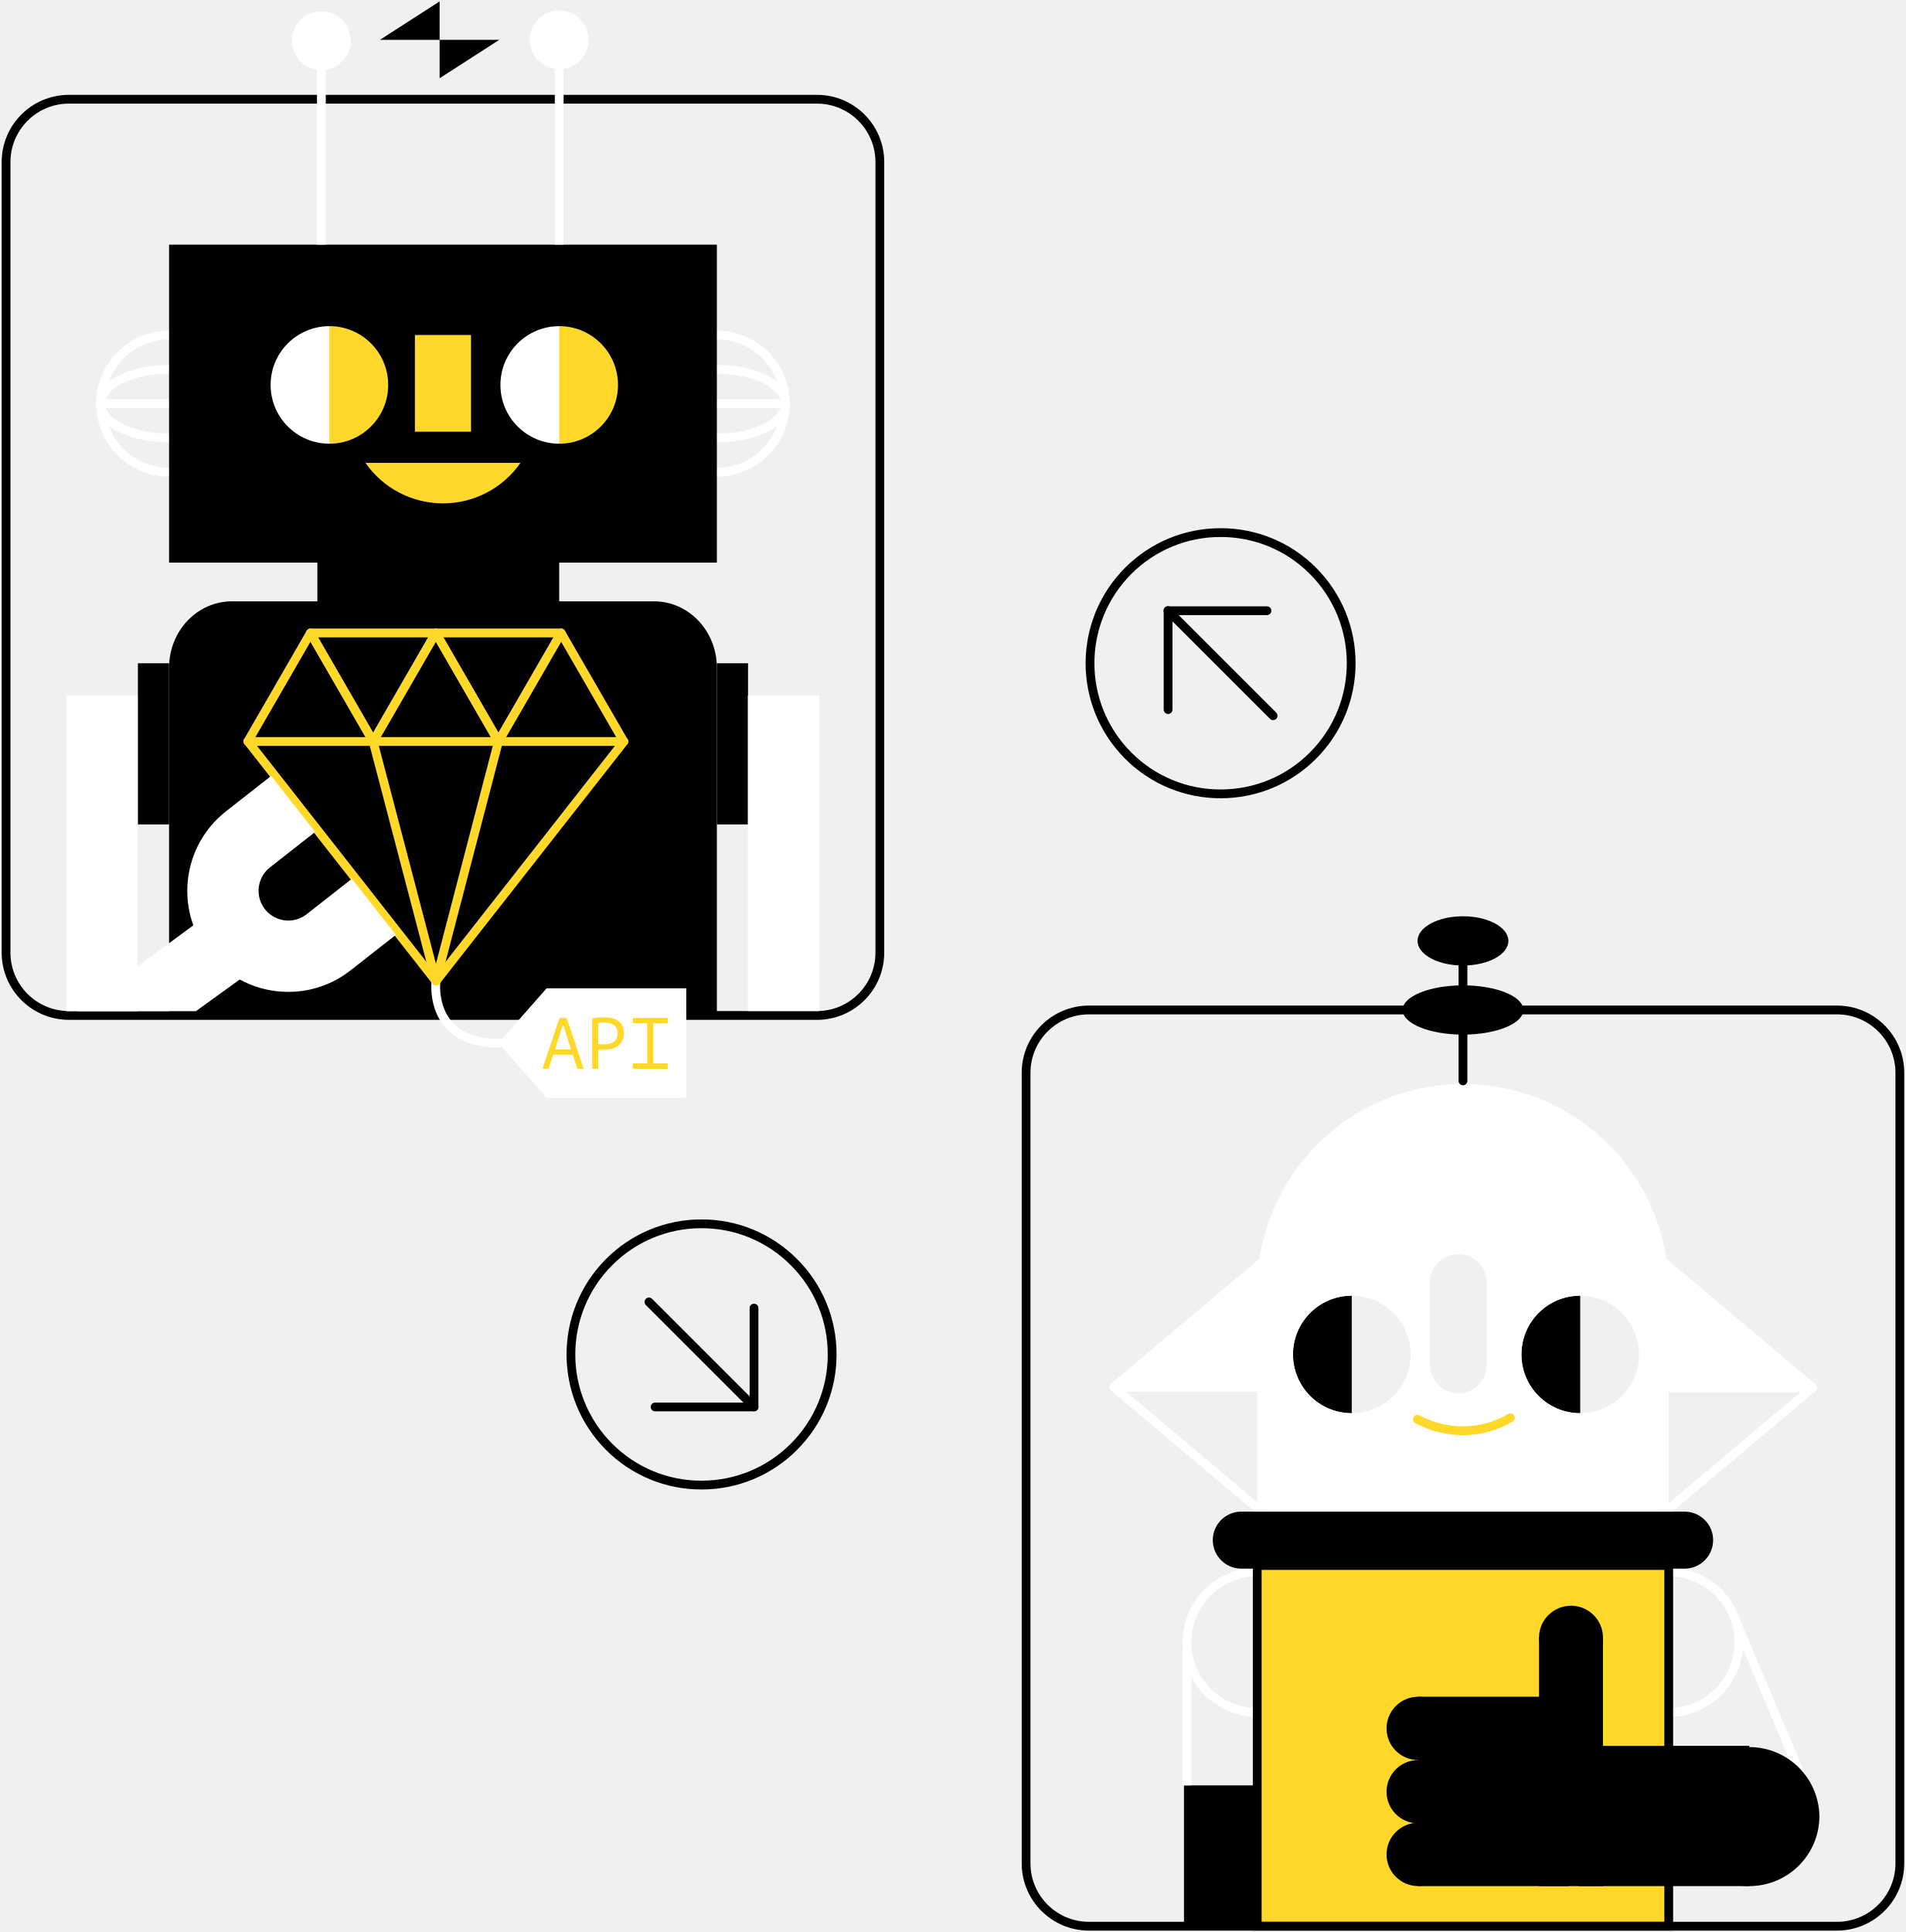
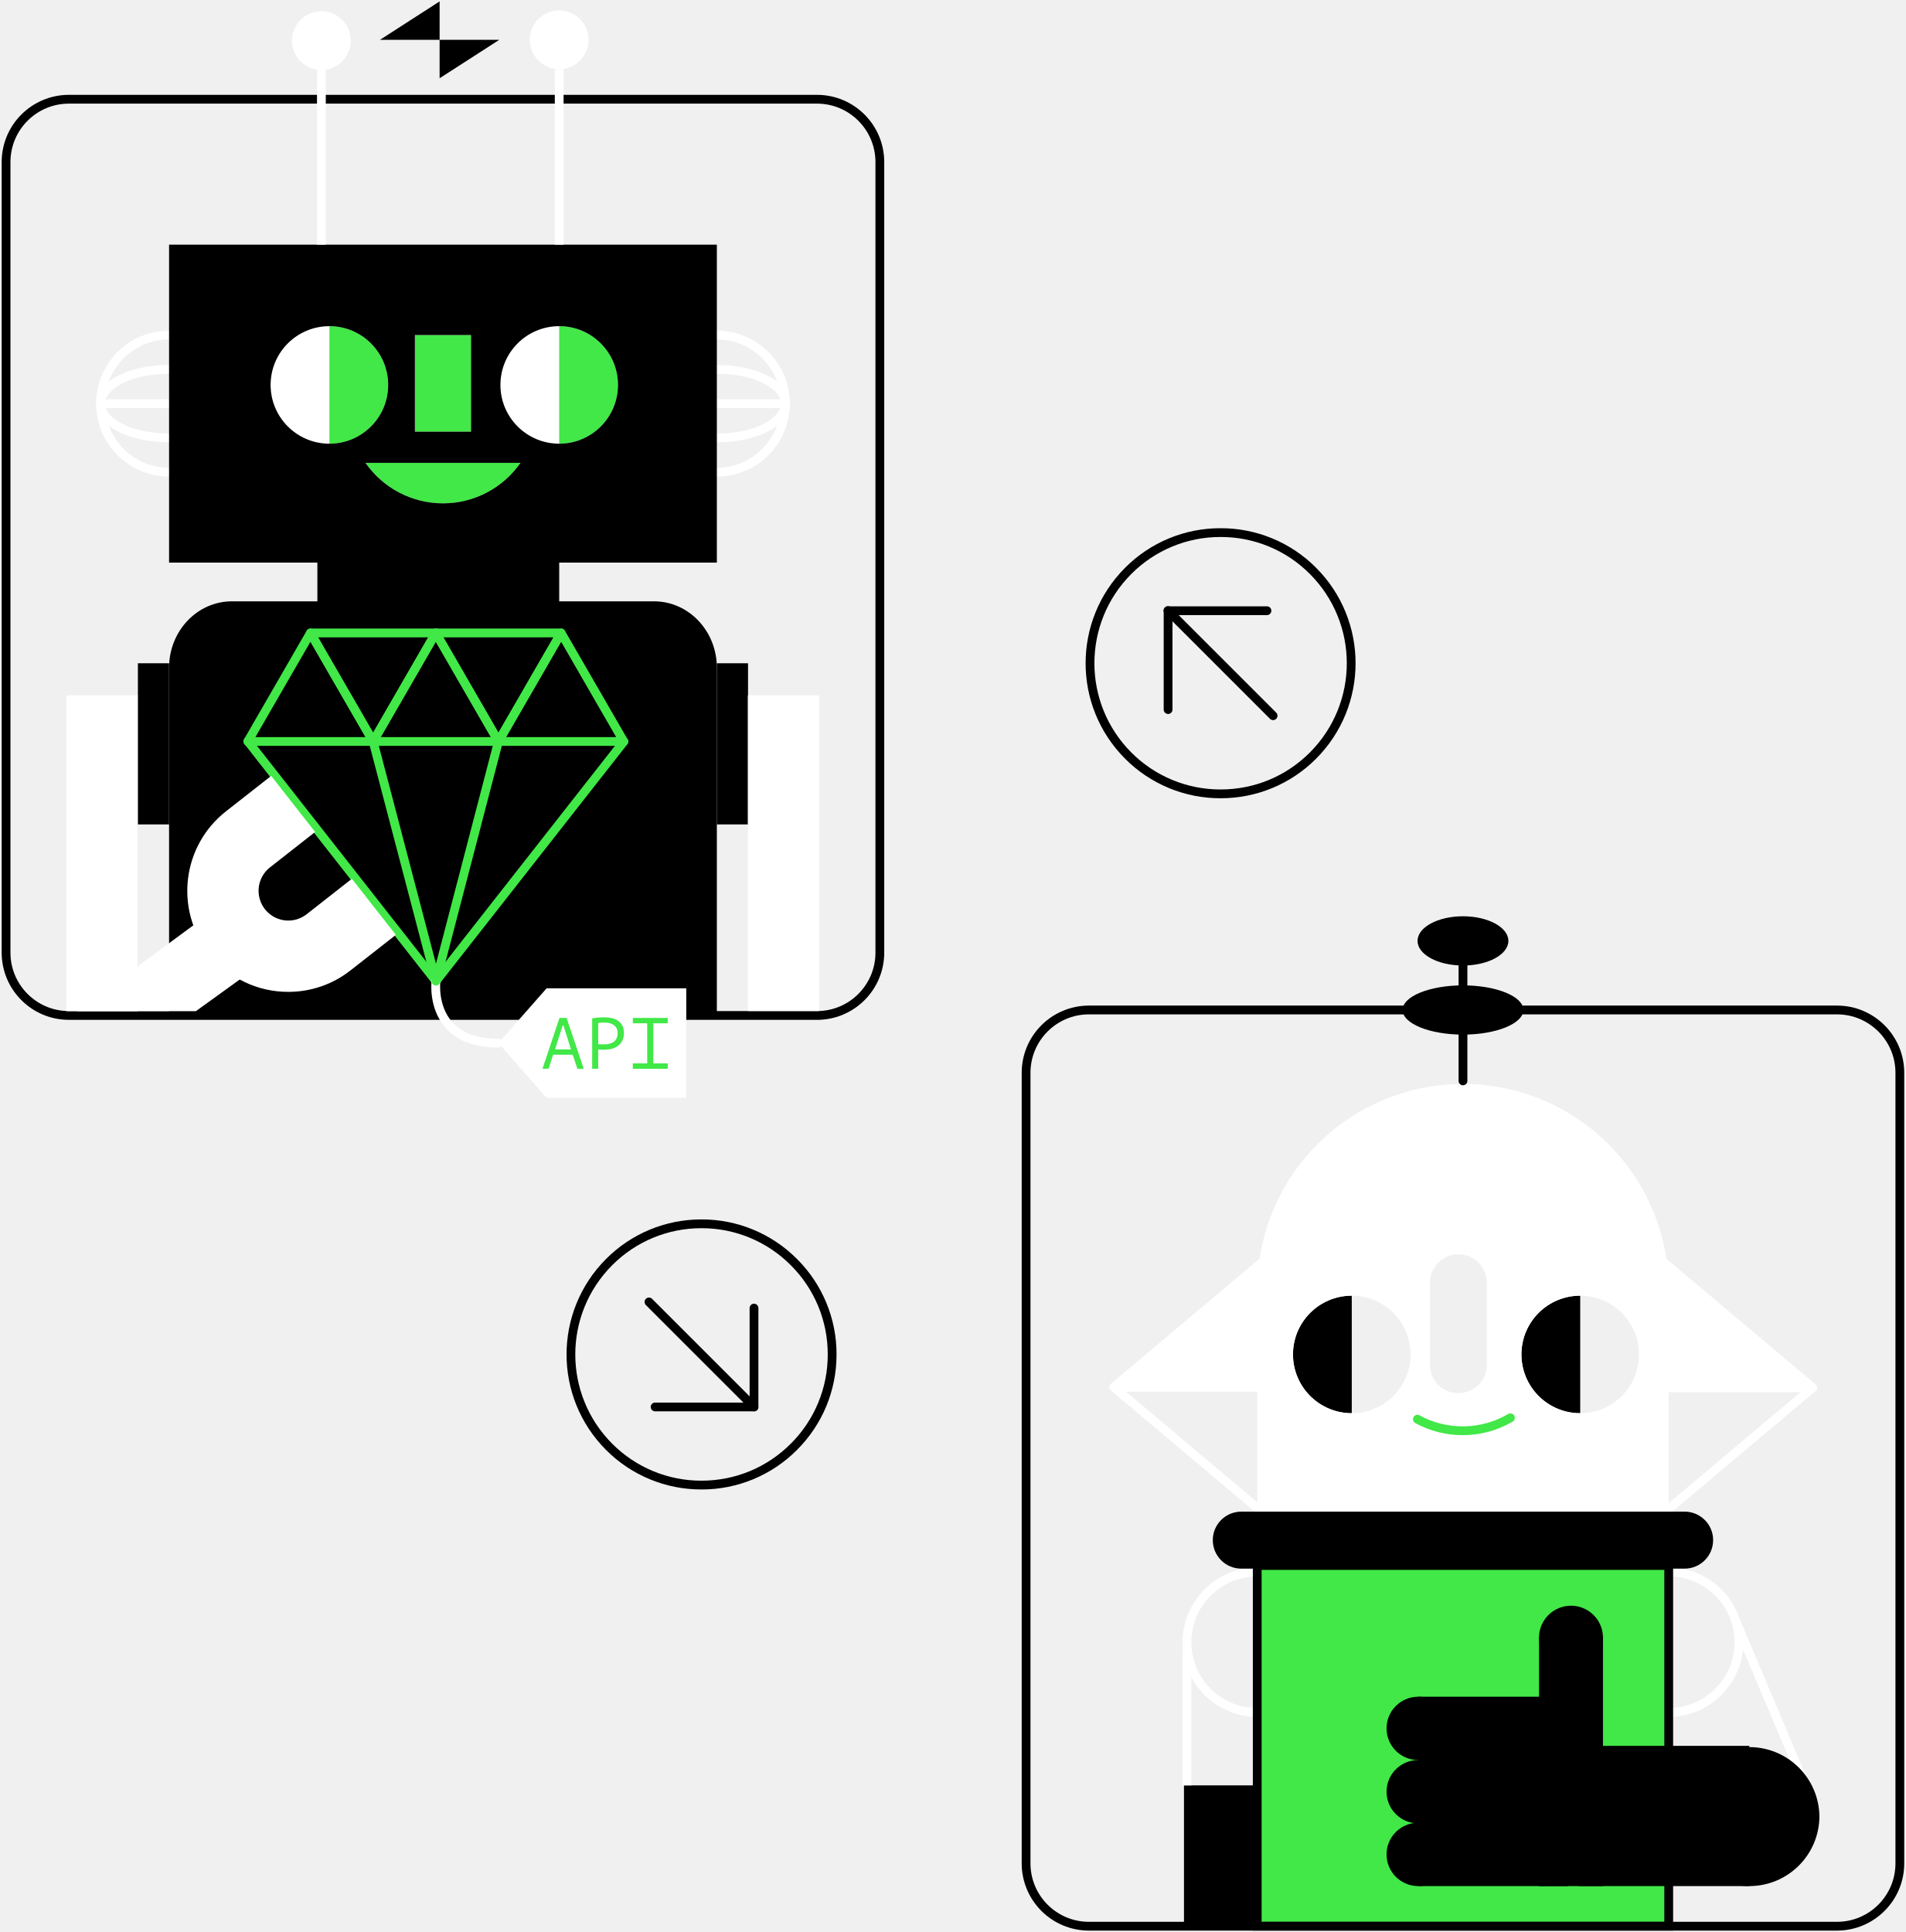
<svg xmlns="http://www.w3.org/2000/svg" viewBox="0 0 868 880">
-   <path fill="#ffd829" d="M188.96 152.61h25.55v44.01h-25.55Z" />
+   <path fill="#41E847" d="M188.96 152.61h25.55v44.01h-25.55Z" />
  <path fill="#fff" d="M176.79 175.33a26.77 26.77 0 1 1-53.55 0 26.77 26.77 0 0 1 53.55 0Z" />
-   <path fill="#ffd829" d="M201.73 229.27a42.95 42.95 0 0 1-35.3-18.45h70.6a42.94 42.94 0 0 1-35.3 18.45Z" />
+   <path fill="#41E847" d="M201.73 229.27a42.95 42.95 0 0 1-35.3-18.45h70.6a42.94 42.94 0 0 1-35.3 18.45Z" />
  <path fill="#fff" d="M281.44 175.33a26.77 26.77 0 1 1-53.54 0 26.77 26.77 0 0 1 53.54 0Z" />
  <path d="M555.89 363.59a61.09 61.09 0 0 1-43.5-18.01 61.57 61.57 0 0 1 .01-86.98 61.1 61.1 0 0 1 43.49-18.01 61.1 61.1 0 0 1 43.48 18.01 61.57 61.57 0 0 1 0 86.98 61.1 61.1 0 0 1-43.48 18.01Zm0-119a57.12 57.12 0 0 0-40.66 16.84 57.57 57.57 0 0 0 0 81.32 57.13 57.13 0 0 0 40.66 16.84c15.36 0 29.8-5.98 40.65-16.84a57.56 57.56 0 0 0 0-81.32 57.12 57.12 0 0 0-40.65-16.84Z" />
  <path d="M531.97 325.2a2 2 0 0 1-2-2v-45.03a2 2 0 0 1 2-2H577a2 2 0 0 1 0 4h-43.03v43.04a2 2 0 0 1-2 2Z" />
  <path d="M579.8 328.01c-.5 0-1.01-.2-1.4-.58l-47.85-47.85a2 2 0 1 1 2.83-2.82l47.84 47.84a2 2 0 0 1-1.41 3.41ZM319.47 678.43A61.09 61.09 0 0 1 276 660.42a61.57 61.57 0 0 1 0-86.97 61.1 61.1 0 0 1 43.48-18.02 61.1 61.1 0 0 1 43.49 18.02 61.1 61.1 0 0 1 18.01 43.48c0 16.43-6.4 31.87-18.01 43.49a61.09 61.09 0 0 1-43.49 18.01Zm0-119a57.12 57.12 0 0 0-40.66 16.85 57.56 57.56 0 0 0 0 81.31 57.13 57.13 0 0 0 40.66 16.84c15.36 0 29.8-5.98 40.66-16.84a57.12 57.12 0 0 0 16.84-40.66 57.1 57.1 0 0 0-16.84-40.65 57.12 57.12 0 0 0-40.66-16.85Z" />
  <path d="M343.4 642.85h-45.05a2 2 0 0 1 0-4h43.04v-43.03a2 2 0 0 1 4 0v45.03a2 2 0 0 1-2 2Z" />
  <path d="M343.4 642.85c-.52 0-1.03-.19-1.42-.58l-47.84-47.84a2 2 0 0 1 2.83-2.83l47.84 47.84a2 2 0 0 1-1.42 3.41Zm195.81 170.37h33.35v64.14h-33.35Z" />
  <path fill="#fff" d="M759.97 781.99v-4a30.02 30.02 0 0 0 29.99-30 30.02 30.02 0 0 0-30-29.98v-4a34.02 34.02 0 0 1 34 33.99 34.03 34.03 0 0 1-34 33.99Zm-187.41 0a34.03 34.03 0 0 1-33.99-34 34.03 34.03 0 0 1 34-33.98v4a30.02 30.02 0 0 0-30 29.99 30.02 30.02 0 0 0 30 29.99Z" />
-   <path fill="#ffd829" d="M572.56 713.07h187.4v164.28h-187.4Z" />
+   <path fill="#41E847" d="M572.56 713.07h187.4v164.28h-187.4Z" />
  <path d="M761.97 879.36h-191.4v-168.3h191.4Zm-187.4-4h183.4v-160.3h-183.4Z" />
  <path fill="#fff" d="M575.32 691.16a2 2 0 0 1-1.28-.47l-68.1-57.33a2 2 0 0 1 1.3-3.53h68.08a2 2 0 0 1 2 2v57.33a2 2 0 0 1-2 2Zm-62.6-57.33 60.6 51.03v-51.03Zm244.73 57.57a2 2 0 0 1-2-2v-57.33c0-1.1.9-2 2-2h68.08a2 2 0 0 1 1.3 3.53l-68.1 57.33c-.36.3-.82.47-1.28.47Zm2-57.33v51.03l60.6-51.03Z" />
  <path d="M615.62 643.7a26.77 26.77 0 1 1 0-53.54Zm104.04 0a26.77 26.77 0 1 1 0-53.54Z" />
  <path fill="#fff" d="M759.97 587.42a93.7 93.7 0 1 0-187.36 2.74h-.05v98.37h187.4v-98.37h-.03c.02-.91.04-1.83.04-2.74ZM615.62 643.7a26.77 26.77 0 1 1 0-53.54 26.77 26.77 0 0 1 0 53.54Zm61.54-22.1a12.98 12.98 0 0 1-25.96 0v-37.32a12.98 12.98 0 0 1 25.96 0Zm42.5 22.1a26.77 26.77 0 1 1 0-53.54 26.77 26.77 0 0 1 0 53.54Z" />
  <path d="M780.2 701.51c0-7.17-5.82-12.98-12.99-12.98h-201.9a12.98 12.98 0 1 0 0 25.96h201.9c7.17 0 12.98-5.81 12.98-12.98Z" />
  <g fill="#fff">
    <path d="M507.24 631.83h68.08V574.5Z" />
    <path d="M575.32 633.83h-68.08a2 2 0 0 1-1.3-3.53l68.1-57.32a2 2 0 0 1 3.28 1.52v57.33a2 2 0 0 1-2 2Zm-62.6-4h60.6V578.8Z" />
  </g>
  <g fill="#fff">
    <path d="M825.53 632.07h-68.08v-57.33Z" />
    <path d="M825.55 634.07h-68.1a2 2 0 0 1-2-2v-57.33a2 2 0 0 1 3.28-1.53l67.93 57.2a2 2 0 0 1-1.1 3.66Zm-66.1-4h60.6l-60.6-51.03Z" />
  </g>
  <path fill="#fff" d="m824.38 823.72-36.27-85.91 3.68-1.56 36.28 85.91Z" />
  <path d="M645.82 772.84h68.46v86.25h-68.46Z" />
  <path d="M700.9 745.57h29.13v113.52H700.9Z" />
  <path d="M730.03 745.57a14.57 14.57 0 1 1-29.13 0 14.57 14.57 0 0 1 29.13 0Zm-69.73 41.69a14.42 14.42 0 1 1-28.84 0 14.42 14.42 0 0 1 28.84 0Z" />
  <path d="M660.3 816.1a14.42 14.42 0 1 1-28.84 0 14.42 14.42 0 0 1 28.84 0Z" />
  <path d="M660.3 844.66a14.42 14.42 0 1 1-28.84 0 14.42 14.42 0 0 1 28.84 0Zm58.72-49.45h77.64v63.88h-77.64Z" />
  <path d="M828.6 827.15a31.94 31.94 0 1 1-63.88 0 31.94 31.94 0 0 1 63.87 0Z" />
-   <path fill="#ffd829" d="M666.13 653.7c-7.54 0-15-1.9-21.58-5.5a2 2 0 1 1 1.92-3.52 41.02 41.02 0 0 0 40.4-.62 2 2 0 1 1 2.03 3.45 44.9 44.9 0 0 1-22.77 6.19Z" />
+   <path fill="#41E847" d="M666.13 653.7c-7.54 0-15-1.9-21.58-5.5a2 2 0 1 1 1.92-3.52 41.02 41.02 0 0 0 40.4-.62 2 2 0 1 1 2.03 3.45 44.9 44.9 0 0 1-22.77 6.19Z" />
  <path d="M836.63 879.36H495.9a30.63 30.63 0 0 1-30.6-30.6V488.63a30.63 30.63 0 0 1 30.6-30.6h340.73a30.63 30.63 0 0 1 30.6 30.6v360.13a30.63 30.63 0 0 1-30.6 30.6ZM495.9 462.03a26.63 26.63 0 0 0-26.6 26.6v360.13a26.63 26.63 0 0 0 26.6 26.6h340.73a26.63 26.63 0 0 0 26.6-26.6V488.63a26.63 26.63 0 0 0-26.6-26.6Z" />
  <path d="M666.27 494.33a2 2 0 0 1-2-2v-63.77a2 2 0 0 1 4 0v63.77a2 2 0 0 1-2 2Z" />
  <path d="M686.95 428.56c0 6.2-9.26 11.22-20.68 11.22-11.43 0-20.69-5.02-20.69-11.22 0-6.19 9.26-11.21 20.69-11.21 11.42 0 20.68 5.02 20.68 11.21Zm6.81 31.47c0 6.2-12.31 11.22-27.5 11.22-15.18 0-27.49-5.02-27.49-11.22 0-6.2 12.31-11.21 27.5-11.21 15.18 0 27.49 5.02 27.49 11.21Z" />
  <path fill="#fff" d="M538.57 751.4h4v61.81h-4Z" />
  <path d="M372.1 464.52H31.36a30.63 30.63 0 0 1-30.6-30.6V73.8a30.63 30.63 0 0 1 30.6-30.6H372.1a30.63 30.63 0 0 1 30.6 30.6v360.13a30.63 30.63 0 0 1-30.6 30.6ZM31.36 47.2a26.63 26.63 0 0 0-26.6 26.6v360.13a26.63 26.63 0 0 0 26.6 26.6H372.1a26.63 26.63 0 0 0 26.6-26.6V73.8a26.63 26.63 0 0 0-26.6-26.6Z" />
  <path fill="#fff" d="M77 217.08a33.27 33.27 0 0 1-33.23-33.23A33.27 33.27 0 0 1 77 150.6a33.27 33.27 0 0 1 33.23 33.24A33.27 33.27 0 0 1 77 217.08Zm0-62.47a29.27 29.27 0 0 0-29.23 29.24A29.27 29.27 0 0 0 77 213.08a29.27 29.27 0 0 0 29.23-29.23A29.27 29.27 0 0 0 77 154.6Z" />
  <path fill="#fff" d="M77 201.46c-18.64 0-33.23-7.73-33.23-17.61 0-9.88 14.6-17.62 33.23-17.62 18.64 0 33.23 7.74 33.23 17.62S95.63 201.46 77 201.46Zm0-31.23c-17.49 0-29.23 7.04-29.23 13.62 0 6.57 11.74 13.61 29.23 13.61 17.49 0 29.23-7.04 29.23-13.61 0-6.58-11.74-13.62-29.23-13.62Z" />
  <path fill="#fff" d="M45.77 181.85h62.46v4H45.77Zm280.7 35.23a33.27 33.27 0 0 1-33.23-33.23 33.27 33.27 0 0 1 33.23-33.24 33.27 33.27 0 0 1 33.23 33.24 33.27 33.27 0 0 1-33.23 33.23Zm0-62.47a29.27 29.27 0 0 0-29.23 29.24 29.27 29.27 0 0 0 29.23 29.23 29.27 29.27 0 0 0 29.23-29.23 29.27 29.27 0 0 0-29.23-29.24Z" />
  <path fill="#fff" d="M326.47 201.46c-18.64 0-33.23-7.73-33.23-17.61 0-9.88 14.6-17.62 33.23-17.62 18.63 0 33.23 7.74 33.23 17.62s-14.6 17.61-33.23 17.61Zm0-31.23c-17.49 0-29.23 7.04-29.23 13.62 0 6.57 11.74 13.61 29.23 13.61 17.49 0 29.23-7.04 29.23-13.61 0-6.58-11.74-13.62-29.23-13.62Z" />
  <path fill="#fff" d="M295.23 181.85h62.47v4h-62.47Z" />
  <path d="M144.54 242.87h110.13v45.02H144.54Z" />
  <path d="M77 461.14V304.12c0-16.69 12.8-30.22 28.6-30.22h192.27c15.8 0 28.6 13.53 28.6 30.22v157.02Z" />
-   <path fill="#ffd829" d="M150.01 148.56a26.77 26.77 0 1 1 0 53.54Zm104.66 0a26.77 26.77 0 1 1 0 53.54Z" />
+   <path fill="#41E847" d="M150.01 148.56a26.77 26.77 0 1 1 0 53.54Zm104.66 0a26.77 26.77 0 1 1 0 53.54Z" />
  <path d="M62.8 302.1H77v73.41H62.8Zm263.67 0h14.2v73.41h-14.2ZM77 111.44v144.81h249.47V111.44Zm111.96 41.17h25.55v44.01h-25.55Zm-65.72 22.72a26.77 26.77 0 1 1 53.54 0 26.77 26.77 0 0 1-53.54 0Zm78.5 53.94a42.95 42.95 0 0 1-35.3-18.45h70.6a42.94 42.94 0 0 1-35.3 18.45Zm52.93-27.17a26.77 26.77 0 1 1 0-53.54 26.77 26.77 0 0 1 0 53.54Z" />
  <path fill="#fff" d="M159.75 18.14a13.39 13.39 0 1 1-26.77 0 13.39 13.39 0 0 1 26.77 0Zm108.31 0a13.39 13.39 0 1 1-26.78 0 13.39 13.39 0 0 1 26.78 0Z" />
  <path fill="#fff" d="M252.67 31.53h4v79.9h-4Zm-108.3 0h4v79.9h-4Z" />
  <g fill="#fff">
    <path d="M312.54 500.05h-63.6L227 475.1l21.94-24.95h63.6Z" />
    <path d="M245.75 475.1a3.65 3.65 0 1 1-7.3 0 3.65 3.65 0 0 1 7.3 0Z" />
  </g>
-   <path fill="#ffd829" d="M198.55 448.9a2 2 0 0 1-1.58-.76l-85.6-109.18a2 2 0 1 1 3.14-2.47l84.04 107.17 84.03-107.17a2 2 0 1 1 3.15 2.47l-85.6 109.18a2 2 0 0 1-1.58.77Z" />
-   <path fill="#ffd829" d="M169.93 339.73a2 2 0 0 1-1.73-1l-28.54-49.43a2 2 0 0 1 1.74-3h57.07a2 2 0 0 1 1.73 3l-28.54 49.43a2 2 0 0 1-1.73 1Zm-25.07-49.43 25.07 43.43L195 290.3Z" />
-   <path fill="#ffd829" d="M227 339.73a2 2 0 0 1-1.73-1l-28.53-49.43a2 2 0 0 1 1.73-3h57.07a2 2 0 0 1 1.73 3l-28.53 49.43a2 2 0 0 1-1.74 1Zm-25.07-49.43L227 333.73l25.08-43.43Z" />
-   <path fill="#ffd829" d="M227.02 339.73h-57.09a2 2 0 0 1-1.73-3l28.54-49.43a2 2 0 0 1 3.46 0l28.4 49.2a2 2 0 0 1-1.59 3.22Zm-53.63-4h50.15l-25.07-43.43Z" />
-   <path fill="#ffd829" d="M169.95 339.73h-57.09a2 2 0 0 1-1.73-3l28.53-49.43a2 2 0 0 1 3.47 0l28.4 49.2a2 2 0 0 1-1.58 3.22Zm-53.63-4h50.15L141.4 292.3Zm167.78 4H227a2 2 0 0 1-1.73-3l28.54-49.43a2 2 0 0 1 3.46 0l28.41 49.2a2 2 0 0 1-1.58 3.22Zm-53.63-4h50.14l-25.07-43.43Z" />
-   <path fill="#ffd829" d="M198.55 448.9a2 2 0 0 1-1.94-1.49L168 338.23a2 2 0 0 1 3.87-1.01l28.62 109.18a2 2 0 0 1-1.93 2.5Z" />
+   <path fill="#41E847" d="M198.55 448.9a2 2 0 0 1-1.58-.76l-85.6-109.18a2 2 0 1 1 3.14-2.47l84.04 107.17 84.03-107.17a2 2 0 1 1 3.15 2.47l-85.6 109.18a2 2 0 0 1-1.58.77Z" />
+   <path fill="#41E847" d="M169.93 339.73a2 2 0 0 1-1.73-1l-28.54-49.43a2 2 0 0 1 1.74-3h57.07a2 2 0 0 1 1.73 3l-28.54 49.43a2 2 0 0 1-1.73 1Zm-25.07-49.43 25.07 43.43L195 290.3Z" />
+   <path fill="#41E847" d="M227 339.73a2 2 0 0 1-1.73-1l-28.53-49.43a2 2 0 0 1 1.73-3h57.07a2 2 0 0 1 1.73 3l-28.53 49.43a2 2 0 0 1-1.74 1Zm-25.07-49.43L227 333.73l25.08-43.43Z" />
+   <path fill="#41E847" d="M227.02 339.73h-57.09a2 2 0 0 1-1.73-3l28.54-49.43a2 2 0 0 1 3.46 0l28.4 49.2a2 2 0 0 1-1.59 3.22Zm-53.63-4h50.15l-25.07-43.43Z" />
+   <path fill="#41E847" d="M169.95 339.73h-57.09a2 2 0 0 1-1.73-3l28.53-49.43a2 2 0 0 1 3.47 0l28.4 49.2a2 2 0 0 1-1.58 3.22Zm-53.63-4h50.15L141.4 292.3Zm167.78 4H227a2 2 0 0 1-1.73-3l28.54-49.43a2 2 0 0 1 3.46 0l28.41 49.2a2 2 0 0 1-1.58 3.22Zm-53.63-4h50.14l-25.07-43.43Z" />
+   <path fill="#41E847" d="M198.55 448.9a2 2 0 0 1-1.94-1.49L168 338.23a2 2 0 0 1 3.87-1.01l28.62 109.18a2 2 0 0 1-1.93 2.5Z" />
  <path fill="#fff" d="M226.85 477.1c-10.64 0-18.7-3.02-23.95-8.97-7.85-8.9-6.4-20.97-6.34-21.48a2 2 0 0 1 3.97.5c-.01.11-1.26 10.84 5.4 18.36 4.45 5.03 11.5 7.59 20.92 7.59h.15a2 2 0 0 1 0 4h-.15Z" />
-   <path fill="#ffd829" d="M198.55 448.9a2 2 0 0 1-1.94-2.5l28.46-109.18a2 2 0 1 1 3.87 1.01l-28.46 109.18a2 2 0 0 1-1.93 1.5Zm62.24 31.5h-8.88l-2.1 6.4h-2.75l7.74-23.15h3.24l7.81 23.16h-2.88Zm-8.02-2.4h7.26l-3.4-10.88h-.4Zm16.92-14.12a17 17 0 0 1 2.7-.4c.98-.06 1.94-.1 2.89-.1 1.01 0 2.04.1 3.1.3 1.04.2 2 .57 2.85 1.1a6.14 6.14 0 0 1 2.1 2.18c.54.93.81 2.1.81 3.54a7.6 7.6 0 0 1-.76 3.57 6.71 6.71 0 0 1-2.02 2.37c-.83.6-1.8 1.04-2.87 1.3-1.08.27-2.2.4-3.35.4h-.54a20 20 0 0 1-2.17-.13v8.8h-2.74Zm5.66 1.89c-.57 0-1.13.01-1.65.03a5.4 5.4 0 0 0-1.27.17v9.6c.11.04.29.06.53.07a103 103 0 0 0 1.53.05h.53c.76 0 1.5-.07 2.24-.21.75-.15 1.41-.4 2.01-.78.6-.37 1.08-.9 1.45-1.59.36-.68.55-1.55.55-2.6a4.1 4.1 0 0 0-1.88-3.72 5.73 5.73 0 0 0-1.91-.79 9.98 9.98 0 0 0-2.13-.23Zm12.86-2.12h15.88v2.45h-6.58v18.26h6.58v2.45H288.2v-2.45h6.55V466.1h-6.55Z" />
+   <path fill="#41E847" d="M198.55 448.9a2 2 0 0 1-1.94-2.5l28.46-109.18a2 2 0 1 1 3.87 1.01l-28.46 109.18a2 2 0 0 1-1.93 1.5Zm62.24 31.5h-8.88l-2.1 6.4h-2.75l7.74-23.15h3.24l7.81 23.16h-2.88Zm-8.02-2.4h7.26l-3.4-10.88h-.4Zm16.92-14.12a17 17 0 0 1 2.7-.4c.98-.06 1.94-.1 2.89-.1 1.01 0 2.04.1 3.1.3 1.04.2 2 .57 2.85 1.1a6.14 6.14 0 0 1 2.1 2.18c.54.93.81 2.1.81 3.54a7.6 7.6 0 0 1-.76 3.57 6.71 6.71 0 0 1-2.02 2.37c-.83.6-1.8 1.04-2.87 1.3-1.08.27-2.2.4-3.35.4h-.54a20 20 0 0 1-2.17-.13v8.8h-2.74Zm5.66 1.89c-.57 0-1.13.01-1.65.03a5.4 5.4 0 0 0-1.27.17v9.6c.11.04.29.06.53.07a103 103 0 0 0 1.53.05h.53c.76 0 1.5-.07 2.24-.21.75-.15 1.41-.4 2.01-.78.6-.37 1.08-.9 1.45-1.59.36-.68.55-1.55.55-2.6a4.1 4.1 0 0 0-1.88-3.72 5.73 5.73 0 0 0-1.91-.79 9.98 9.98 0 0 0-2.13-.23Zm12.86-2.12h15.88v2.45h-6.58v18.26h6.58v2.45H288.2v-2.45h6.55V466.1h-6.55Z" />
  <path fill="#fff" d="M131.38 451.78a45.71 45.71 0 0 1-36.3-17.62 46.06 46.06 0 0 1 7.82-64.6l20.6-16.15 20.02 25.54-20.59 16.15a13.56 13.56 0 0 0 6.74 24.11c3.59.43 7.14-.56 9.98-2.79l20.6-16.15 20.03 25.55-20.6 16.14a45.65 45.65 0 0 1-28.3 9.82ZM30.23 316.73h32.46v143.85H30.23Z" />
  <path fill="#fff" d="M89.2 460.58H35L95.47 416l19.02 26.31Zm251.4-143.85h32.45V460.5H340.6Z" />
  <path d="M173.04 18.14 200.21.64v17.5Zm54.34 0-27.17 17.5v-17.5Z" />
</svg>
